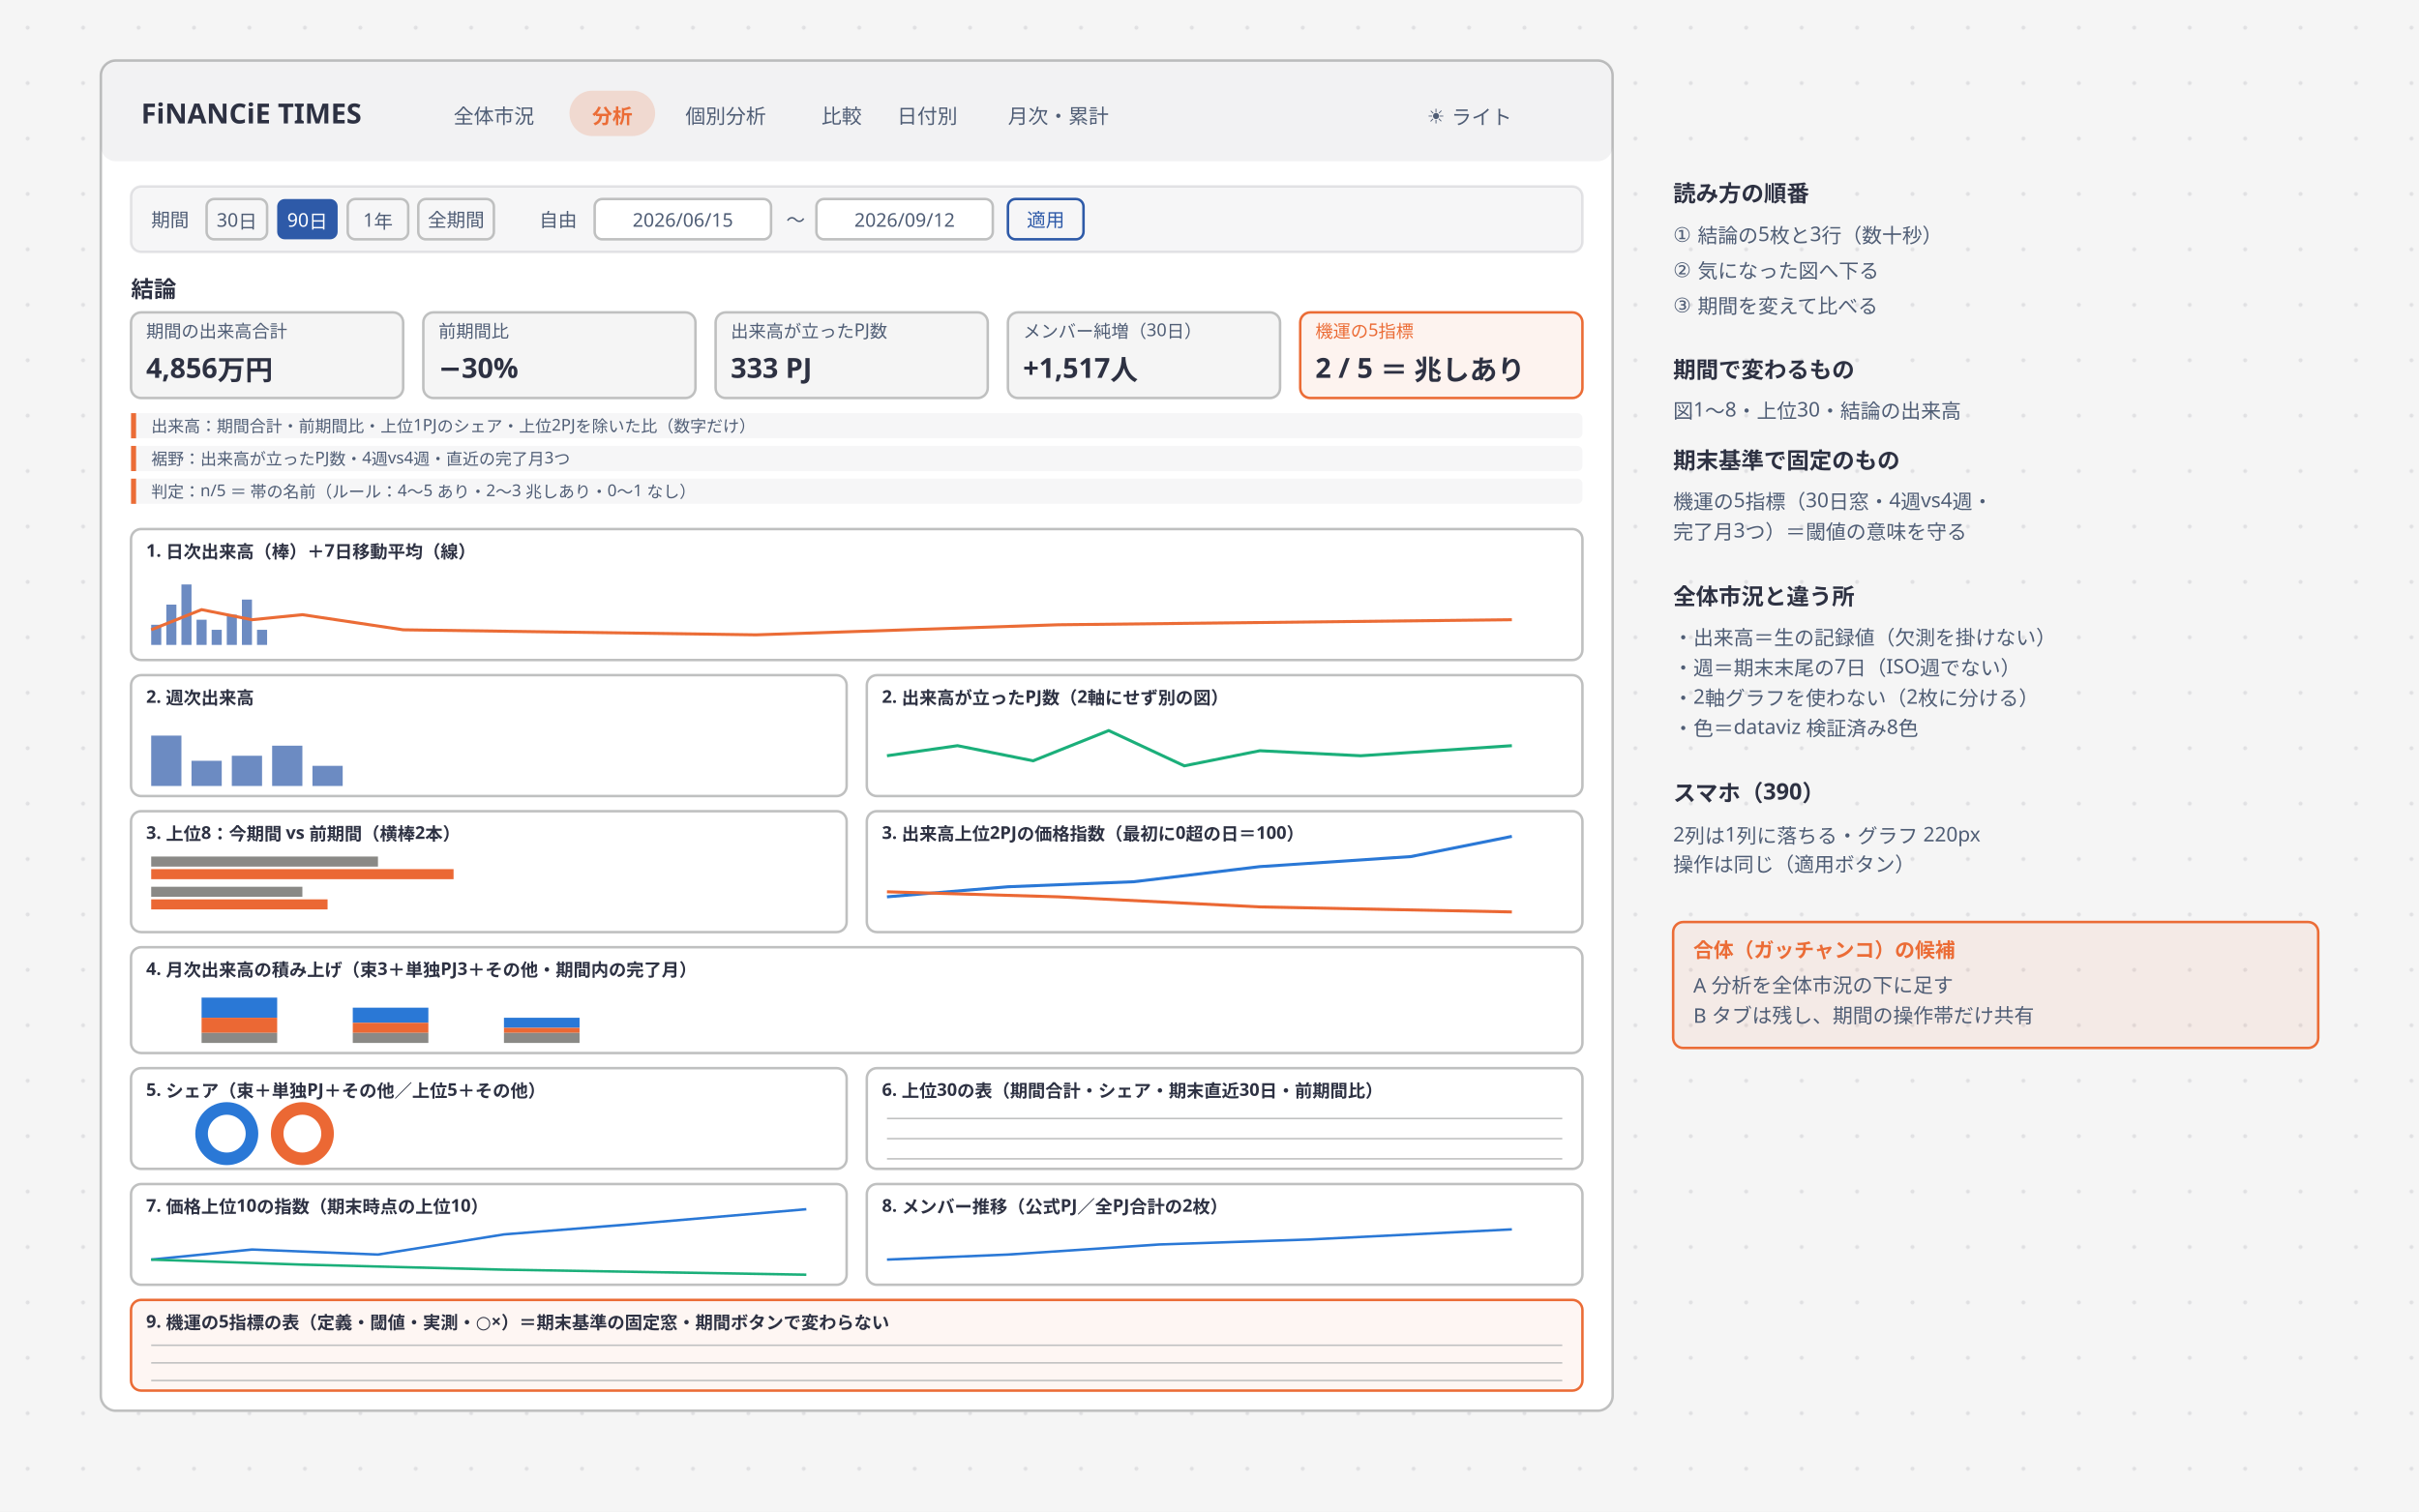
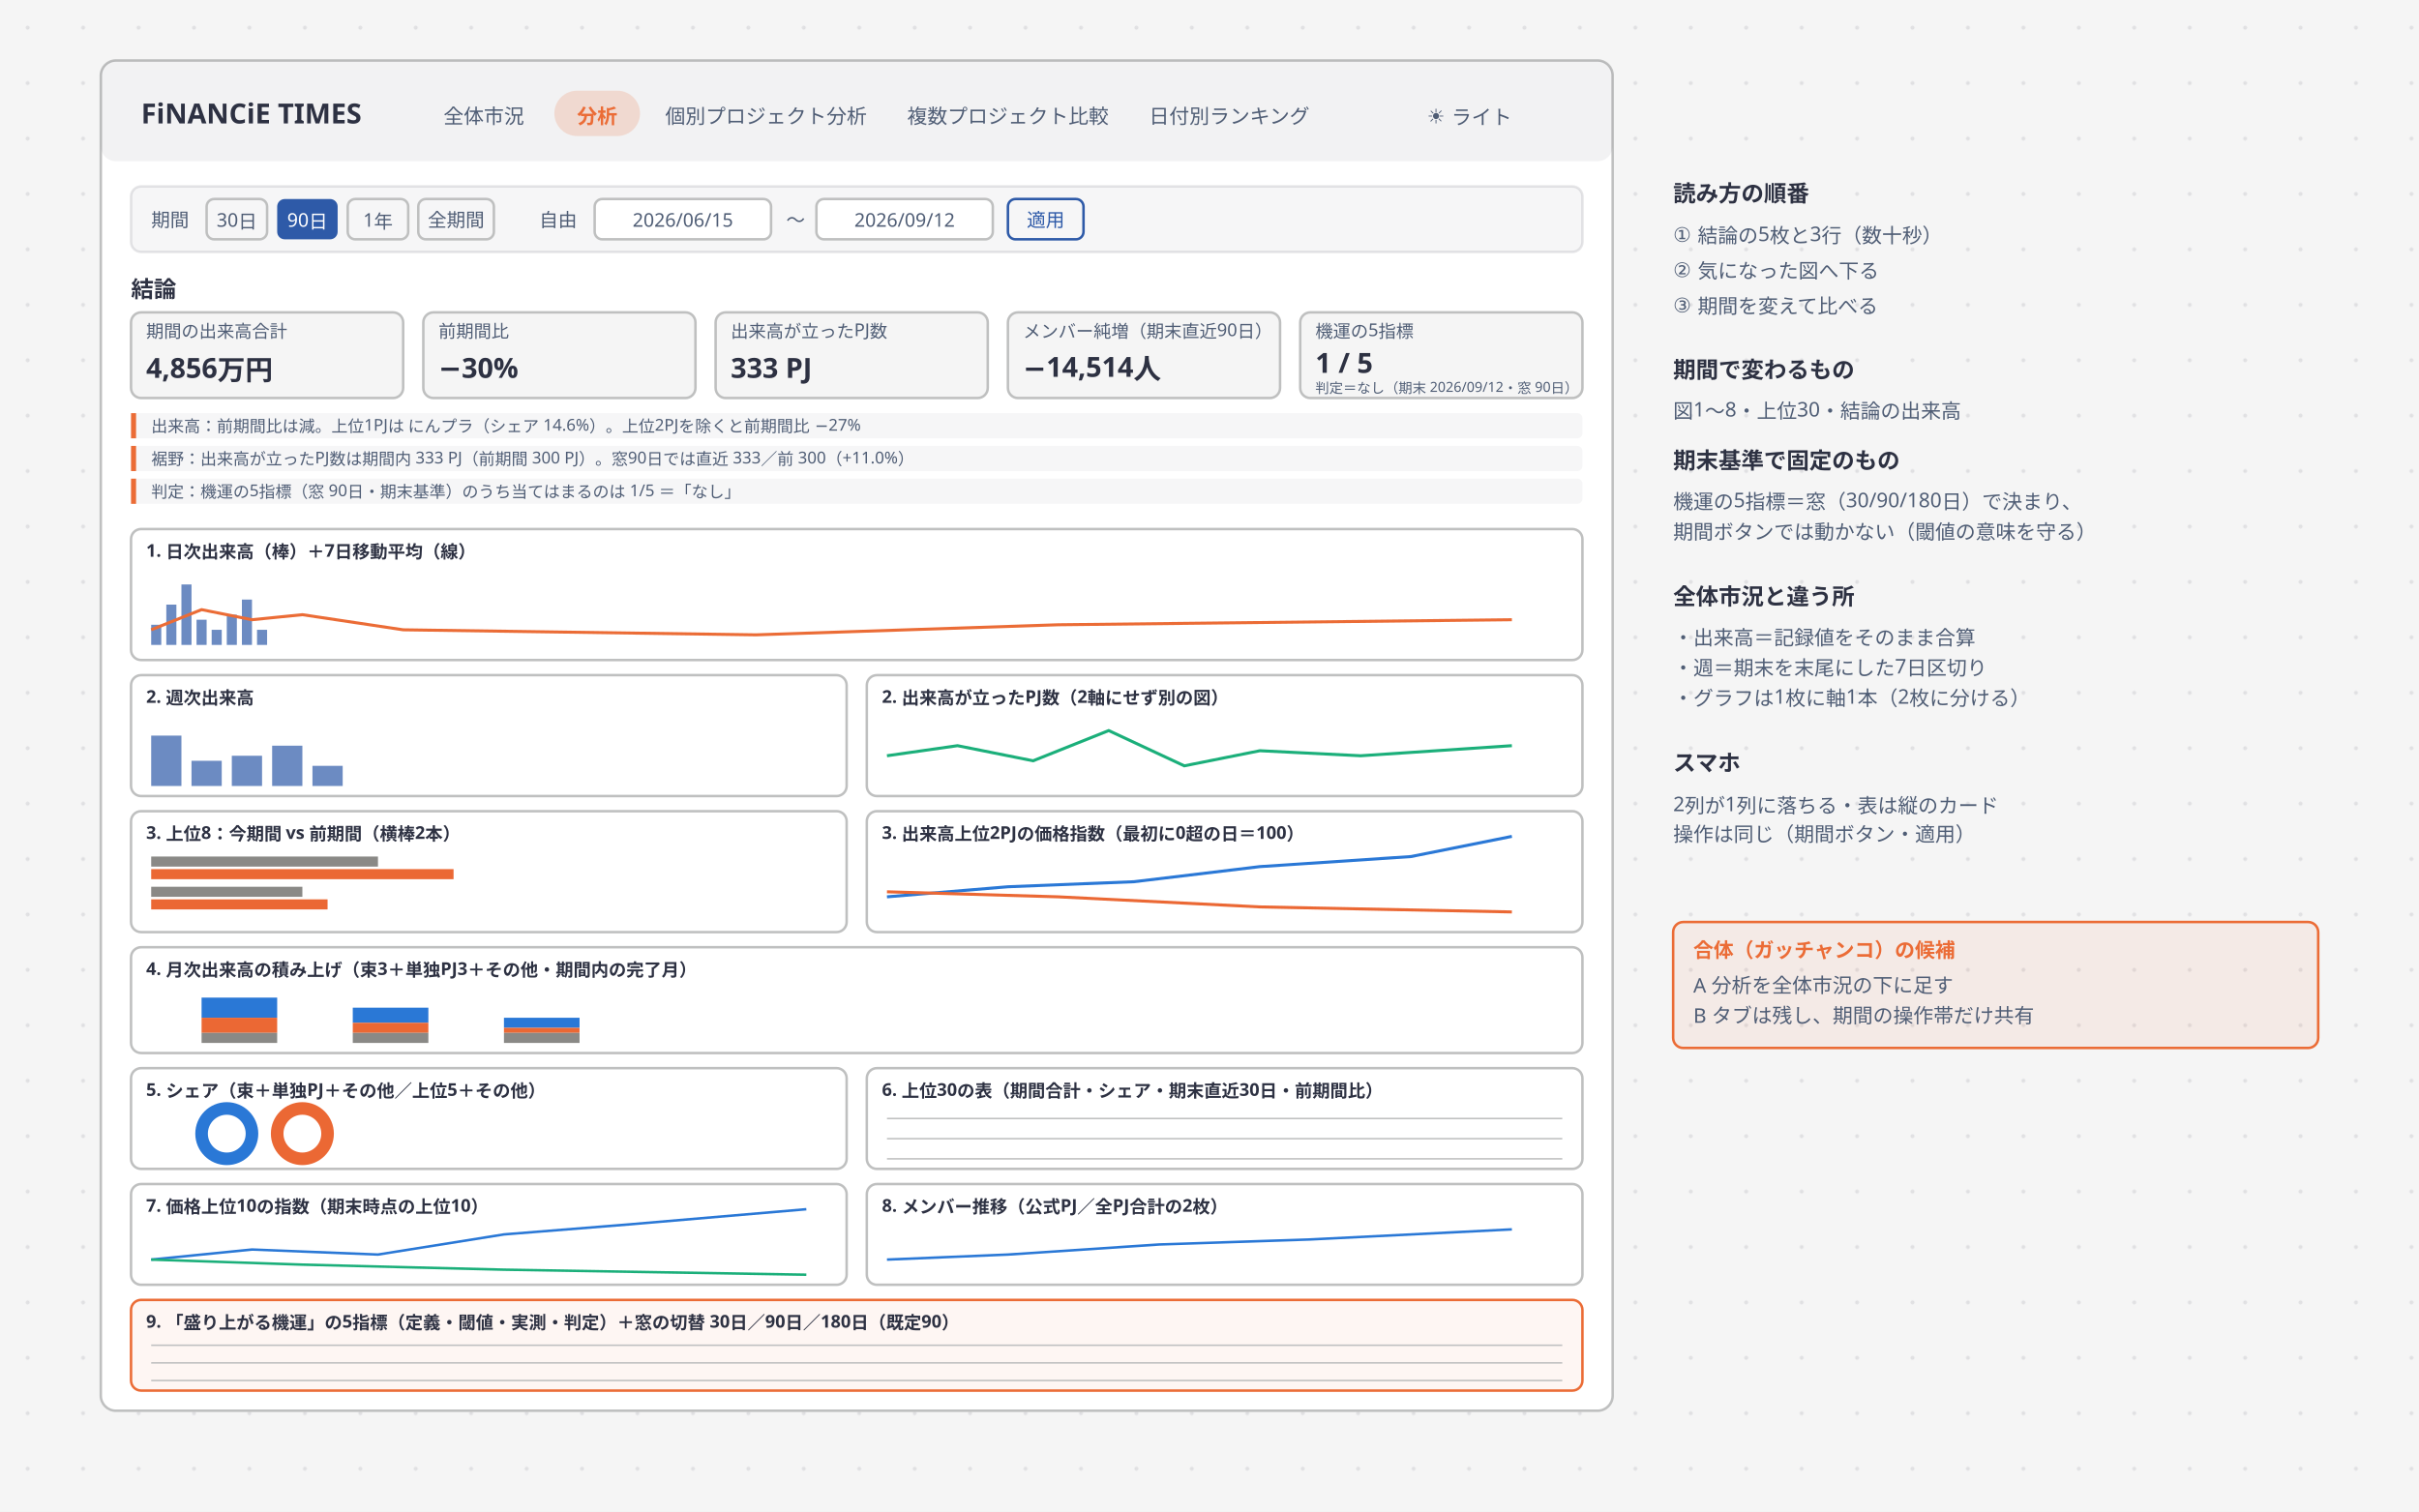
<svg xmlns="http://www.w3.org/2000/svg" viewBox="0 0 960 600" role="img" aria-labelledby="sc-title sc-desc" font-family="'Geist', 'Hiragino Sans', sans-serif">
  <defs>
    <pattern id="sc-dots" width="22" height="22" patternUnits="userSpaceOnUse">
      <circle cx="11" cy="11" r="0.8" fill="#2d3142" fill-opacity="0.10" />
    </pattern>
  </defs>
  <rect width="960" height="600" fill="#f5f5f5" />
  <rect width="960" height="600" fill="url(#sc-dots)" />
  <rect x="40" y="24" width="600" height="536" rx="6" fill="#ffffff" stroke="#bfc0c0" />
  <rect x="40" y="24" width="600" height="40" rx="6" fill="#2d3142" fill-opacity="0.06" />
  <text x="56" y="49" font-size="11" font-weight="600" fill="#2d3142">FiNANCiE TIMES</text>
  <g font-size="8" fill="#4f5d75">
-     <text x="180" y="49">全体市況</text>
-     <rect x="226" y="36" width="34" height="18" rx="9" fill="#eb6c36" fill-opacity="0.18" />
-     <text x="243" y="49" text-anchor="middle" fill="#eb6c36" font-weight="600">分析</text>
-     <text x="272" y="49">個別分析</text>
-     <text x="326" y="49">比較</text>
-     <text x="356" y="49">日付別</text>
-     <text x="400" y="49">月次・累計</text>
+     <text x="176" y="49">全体市況</text>
+     <rect x="220" y="36" width="34" height="18" rx="9" fill="#eb6c36" fill-opacity="0.18" />
+     <text x="237" y="49" text-anchor="middle" fill="#eb6c36" font-weight="600">分析</text>
+     <text x="264" y="49">個別プロジェクト分析</text>
+     <text x="360" y="49">複数プロジェクト比較</text>
+     <text x="456" y="49">日付別ランキング</text>
    <text x="600" y="49" text-anchor="end">☀ ライト</text>
  </g>
  <rect x="52" y="74" width="576" height="26" rx="4" fill="#2d3142" fill-opacity="0.04" stroke="#2d3142" stroke-opacity="0.12" />
  <g font-size="7.5" fill="#4f5d75">
    <text x="60" y="90">期間</text>
    <rect x="82" y="79" width="24" height="16" rx="3" fill="none" stroke="#bfc0c0" />
    <text x="94" y="90" text-anchor="middle">30日</text>
    <rect x="110" y="79" width="24" height="16" rx="3" fill="#2e5aa8" />
    <text x="122" y="90" text-anchor="middle" fill="#ffffff">90日</text>
    <rect x="138" y="79" width="24" height="16" rx="3" fill="none" stroke="#bfc0c0" />
    <text x="150" y="90" text-anchor="middle">1年</text>
    <rect x="166" y="79" width="30" height="16" rx="3" fill="none" stroke="#bfc0c0" />
    <text x="181" y="90" text-anchor="middle">全期間</text>
    <text x="214" y="90">自由</text>
    <rect x="236" y="79" width="70" height="16" rx="3" fill="#ffffff" stroke="#bfc0c0" />
    <text x="271" y="90" text-anchor="middle">2026/06/15</text>
    <text x="312" y="90">〜</text>
    <rect x="324" y="79" width="70" height="16" rx="3" fill="#ffffff" stroke="#bfc0c0" />
    <text x="359" y="90" text-anchor="middle">2026/09/12</text>
    <rect x="400" y="79" width="30" height="16" rx="3" fill="none" stroke="#2e5aa8" />
    <text x="415" y="90" text-anchor="middle" fill="#2e5aa8">適用</text>
  </g>
  <text x="52" y="118" font-size="9" font-weight="600" fill="#2d3142">結論</text>
  <g font-size="7" fill="#4f5d75">
    <rect x="52" y="124" width="108" height="34" rx="4" fill="#f5f5f5" stroke="#bfc0c0" />
    <text x="58" y="134">期間の出来高合計</text>
    <text x="58" y="150" font-size="11" font-weight="600" fill="#2d3142">4,856万円</text>
    <rect x="168" y="124" width="108" height="34" rx="4" fill="#f5f5f5" stroke="#bfc0c0" />
    <text x="174" y="134">前期間比</text>
    <text x="174" y="150" font-size="11" font-weight="600" fill="#2d3142">−30%</text>
    <rect x="284" y="124" width="108" height="34" rx="4" fill="#f5f5f5" stroke="#bfc0c0" />
    <text x="290" y="134">出来高が立ったPJ数</text>
    <text x="290" y="150" font-size="11" font-weight="600" fill="#2d3142">333 PJ</text>
    <rect x="400" y="124" width="108" height="34" rx="4" fill="#f5f5f5" stroke="#bfc0c0" />
-     <text x="406" y="134">メンバー純増（30日）</text>
-     <text x="406" y="150" font-size="11" font-weight="600" fill="#2d3142">+1,517人</text>
-     <rect x="516" y="124" width="112" height="34" rx="4" fill="#eb6c36" fill-opacity="0.08" stroke="#eb6c36" />
-     <text x="522" y="134" fill="#eb6c36">機運の5指標</text>
-     <text x="522" y="150" font-size="11" font-weight="600" fill="#2d3142">2 / 5 ＝ 兆しあり</text>
+     <text x="406" y="134">メンバー純増（期末直近90日）</text>
+     <text x="406" y="150" font-size="11" font-weight="600" fill="#2d3142">−14,514人</text>
+     <rect x="516" y="124" width="112" height="34" rx="4" fill="#f5f5f5" stroke="#bfc0c0" />
+     <text x="522" y="134">機運の5指標</text>
+     <text x="522" y="148" font-size="11" font-weight="600" fill="#2d3142">1 / 5</text>
+     <text x="522" y="156" font-size="5.5">判定＝なし（期末 2026/09/12・窓 90日）</text>
  </g>
  <g font-size="6.5" fill="#4f5d75">
    <rect x="52" y="164" width="576" height="10" rx="2" fill="#2d3142" fill-opacity="0.04" />
    <rect x="52" y="164" width="2" height="10" fill="#eb6c36" />
-     <text x="60" y="171.5">出来高：期間合計・前期間比・上位1PJのシェア・上位2PJを除いた比（数字だけ）</text>
+     <text x="60" y="171.5">出来高：前期間比は減。上位1PJは にんプラ（シェア 14.6%）。上位2PJを除くと前期間比 −27%</text>
    <rect x="52" y="177" width="576" height="10" rx="2" fill="#2d3142" fill-opacity="0.04" />
    <rect x="52" y="177" width="2" height="10" fill="#eb6c36" />
-     <text x="60" y="184.5">裾野：出来高が立ったPJ数・4週vs4週・直近の完了月3つ</text>
+     <text x="60" y="184.5">裾野：出来高が立ったPJ数は期間内 333 PJ（前期間 300 PJ）。窓90日では直近 333／前 300（+11.0%）</text>
    <rect x="52" y="190" width="576" height="10" rx="2" fill="#2d3142" fill-opacity="0.04" />
    <rect x="52" y="190" width="2" height="10" fill="#eb6c36" />
-     <text x="60" y="197.5">判定：n/5 ＝ 帯の名前（ルール：4〜5 あり・2〜3 兆しあり・0〜1 なし）</text>
+     <text x="60" y="197.5">判定：機運の5指標（窓 90日・期末基準）のうち当てはまるのは 1/5 ＝「なし」</text>
  </g>
  <g font-size="7" fill="#4f5d75">
    <rect x="52" y="210" width="576" height="52" rx="4" fill="#ffffff" stroke="#bfc0c0" />
    <text x="58" y="221" font-weight="600" fill="#2d3142">1. 日次出来高（棒）＋7日移動平均（線）</text>
    <g fill="#2e5aa8" fill-opacity="0.7">
      <rect x="60" y="248" width="4" height="8" />
      <rect x="66" y="240" width="4" height="16" />
      <rect x="72" y="232" width="4" height="24" />
      <rect x="78" y="246" width="4" height="10" />
      <rect x="84" y="250" width="4" height="6" />
      <rect x="90" y="244" width="4" height="12" />
      <rect x="96" y="238" width="4" height="18" />
      <rect x="102" y="250" width="4" height="6" />
    </g>
    <path d="M60,250 L80,242 L100,246 L120,244 L160,250 L300,252 L420,248 L600,246" fill="none" stroke="#eb6c36" stroke-width="1.2" />
    <rect x="52" y="268" width="284" height="48" rx="4" fill="#ffffff" stroke="#bfc0c0" />
    <text x="58" y="279" font-weight="600" fill="#2d3142">2. 週次出来高</text>
    <g fill="#2e5aa8" fill-opacity="0.7">
      <rect x="60" y="292" width="12" height="20" />
      <rect x="76" y="302" width="12" height="10" />
      <rect x="92" y="300" width="12" height="12" />
      <rect x="108" y="296" width="12" height="16" />
      <rect x="124" y="304" width="12" height="8" />
    </g>
    <rect x="344" y="268" width="284" height="48" rx="4" fill="#ffffff" stroke="#bfc0c0" />
    <text x="350" y="279" font-weight="600" fill="#2d3142">2. 出来高が立ったPJ数（2軸にせず別の図）</text>
    <path d="M352,300 L380,296 L410,302 L440,290 L470,304 L500,298 L540,300 L600,296" fill="none" stroke="#1baf7a" stroke-width="1.2" />
    <rect x="52" y="322" width="284" height="48" rx="4" fill="#ffffff" stroke="#bfc0c0" />
    <text x="58" y="333" font-weight="600" fill="#2d3142">3. 上位8：今期間 vs 前期間（横棒2本）</text>
    <g>
      <rect x="60" y="340" width="90" height="4" fill="#8a8986" />
      <rect x="60" y="345" width="120" height="4" fill="#eb6834" />
      <rect x="60" y="352" width="60" height="4" fill="#8a8986" />
      <rect x="60" y="357" width="70" height="4" fill="#eb6834" />
    </g>
    <rect x="344" y="322" width="284" height="48" rx="4" fill="#ffffff" stroke="#bfc0c0" />
    <text x="350" y="333" font-weight="600" fill="#2d3142">3. 出来高上位2PJの価格指数（最初に0超の日＝100）</text>
    <path d="M352,356 L400,352 L450,350 L500,344 L560,340 L600,332" fill="none" stroke="#2a78d6" stroke-width="1.2" />
    <path d="M352,354 L420,356 L500,360 L600,362" fill="none" stroke="#eb6834" stroke-width="1.2" />
    <rect x="52" y="376" width="576" height="42" rx="4" fill="#ffffff" stroke="#bfc0c0" />
    <text x="58" y="387" font-weight="600" fill="#2d3142">4. 月次出来高の積み上げ（束3＋単独PJ3＋その他・期間内の完了月）</text>
    <g>
      <rect x="80" y="396" width="30" height="8" fill="#2a78d6" />
      <rect x="80" y="404" width="30" height="6" fill="#eb6834" />
      <rect x="80" y="410" width="30" height="4" fill="#8a8986" />
      <rect x="140" y="400" width="30" height="6" fill="#2a78d6" />
      <rect x="140" y="406" width="30" height="4" fill="#eb6834" />
      <rect x="140" y="410" width="30" height="4" fill="#8a8986" />
      <rect x="200" y="404" width="30" height="4" fill="#2a78d6" />
      <rect x="200" y="408" width="30" height="2" fill="#eb6834" />
      <rect x="200" y="410" width="30" height="4" fill="#8a8986" />
    </g>
    <rect x="52" y="424" width="284" height="40" rx="4" fill="#ffffff" stroke="#bfc0c0" />
    <text x="58" y="435" font-weight="600" fill="#2d3142">5. シェア（束＋単独PJ＋その他／上位5＋その他）</text>
    <circle cx="90" cy="450" r="10" fill="none" stroke="#2a78d6" stroke-width="5" />
    <circle cx="120" cy="450" r="10" fill="none" stroke="#eb6834" stroke-width="5" />
    <rect x="344" y="424" width="284" height="40" rx="4" fill="#ffffff" stroke="#bfc0c0" />
    <text x="350" y="435" font-weight="600" fill="#2d3142">6. 上位30の表（期間合計・シェア・期末直近30日・前期間比）</text>
    <g stroke="#bfc0c0" stroke-width="0.6">
      <line x1="352" y1="444" x2="620" y2="444" />
      <line x1="352" y1="452" x2="620" y2="452" />
      <line x1="352" y1="460" x2="620" y2="460" />
    </g>
    <rect x="52" y="470" width="284" height="40" rx="4" fill="#ffffff" stroke="#bfc0c0" />
    <text x="58" y="481" font-weight="600" fill="#2d3142">7. 価格上位10の指数（期末時点の上位10）</text>
    <path d="M60,500 L100,496 L150,498 L200,490 L250,486 L320,480" fill="none" stroke="#2a78d6" stroke-width="1" />
    <path d="M60,500 L120,502 L200,504 L320,506" fill="none" stroke="#1baf7a" stroke-width="1" />
    <rect x="344" y="470" width="284" height="40" rx="4" fill="#ffffff" stroke="#bfc0c0" />
    <text x="350" y="481" font-weight="600" fill="#2d3142">8. メンバー推移（公式PJ／全PJ合計の2枚）</text>
    <path d="M352,500 L400,498 L460,494 L520,492 L600,488" fill="none" stroke="#2a78d6" stroke-width="1" />
    <rect x="52" y="516" width="576" height="36" rx="4" fill="#eb6c36" fill-opacity="0.06" stroke="#eb6c36" />
-     <text x="58" y="527" font-weight="600" fill="#2d3142">9. 機運の5指標の表（定義・閾値・実測・○×）＝期末基準の固定窓・期間ボタンで変わらない</text>
+     <text x="58" y="527" font-weight="600" fill="#2d3142">9. 「盛り上がる機運」の5指標（定義・閾値・実測・判定）＋窓の切替 30日／90日／180日（既定90）</text>
    <g stroke="#bfc0c0" stroke-width="0.6">
      <line x1="60" y1="534" x2="620" y2="534" />
      <line x1="60" y1="541" x2="620" y2="541" />
      <line x1="60" y1="548" x2="620" y2="548" />
    </g>
  </g>
  <g font-size="8" fill="#4f5d75">
    <text x="664" y="80" font-size="9" font-weight="600" fill="#2d3142">読み方の順番</text>
    <text x="664" y="96">① 結論の5枚と3行（数十秒）</text>
    <text x="664" y="110">② 気になった図へ下る</text>
    <text x="664" y="124">③ 期間を変えて比べる</text>
    <text x="664" y="150" font-size="9" font-weight="600" fill="#2d3142">期間で変わるもの</text>
    <text x="664" y="166">図1〜8・上位30・結論の出来高</text>
    <text x="664" y="186" font-size="9" font-weight="600" fill="#2d3142">期末基準で固定のもの</text>
-     <text x="664" y="202">機運の5指標（30日窓・4週vs4週・</text>
-     <text x="664" y="214">完了月3つ）＝閾値の意味を守る</text>
+     <text x="664" y="202">機運の5指標＝窓（30/90/180日）で決まり、</text>
+     <text x="664" y="214">期間ボタンでは動かない（閾値の意味を守る）</text>
    <text x="664" y="240" font-size="9" font-weight="600" fill="#2d3142">全体市況と違う所</text>
-     <text x="664" y="256">・出来高＝生の記録値（欠測を掛けない）</text>
-     <text x="664" y="268">・週＝期末末尾の7日（ISO週でない）</text>
-     <text x="664" y="280">・2軸グラフを使わない（2枚に分ける）</text>
-     <text x="664" y="292">・色＝dataviz 検証済み8色</text>
-     <text x="664" y="318" font-size="9" font-weight="600" fill="#2d3142">スマホ（390）</text>
-     <text x="664" y="334">2列は1列に落ちる・グラフ 220px</text>
-     <text x="664" y="346">操作は同じ（適用ボタン）</text>
+     <text x="664" y="256">・出来高＝記録値をそのまま合算</text>
+     <text x="664" y="268">・週＝期末を末尾にした7日区切り</text>
+     <text x="664" y="280">・グラフは1枚に軸1本（2枚に分ける）</text>
+     <text x="664" y="306" font-size="9" font-weight="600" fill="#2d3142">スマホ</text>
+     <text x="664" y="322">2列が1列に落ちる・表は縦のカード</text>
+     <text x="664" y="334">操作は同じ（期間ボタン・適用）</text>
    <rect x="664" y="366" width="256" height="50" rx="4" fill="#eb6c36" fill-opacity="0.08" stroke="#eb6c36" />
    <text x="672" y="380" font-size="8" font-weight="600" fill="#eb6c36">合体（ガッチャンコ）の候補</text>
    <text x="672" y="394">A 分析を全体市況の下に足す</text>
    <text x="672" y="406">B タブは残し、期間の操作帯だけ共有</text>
  </g>
</svg>
